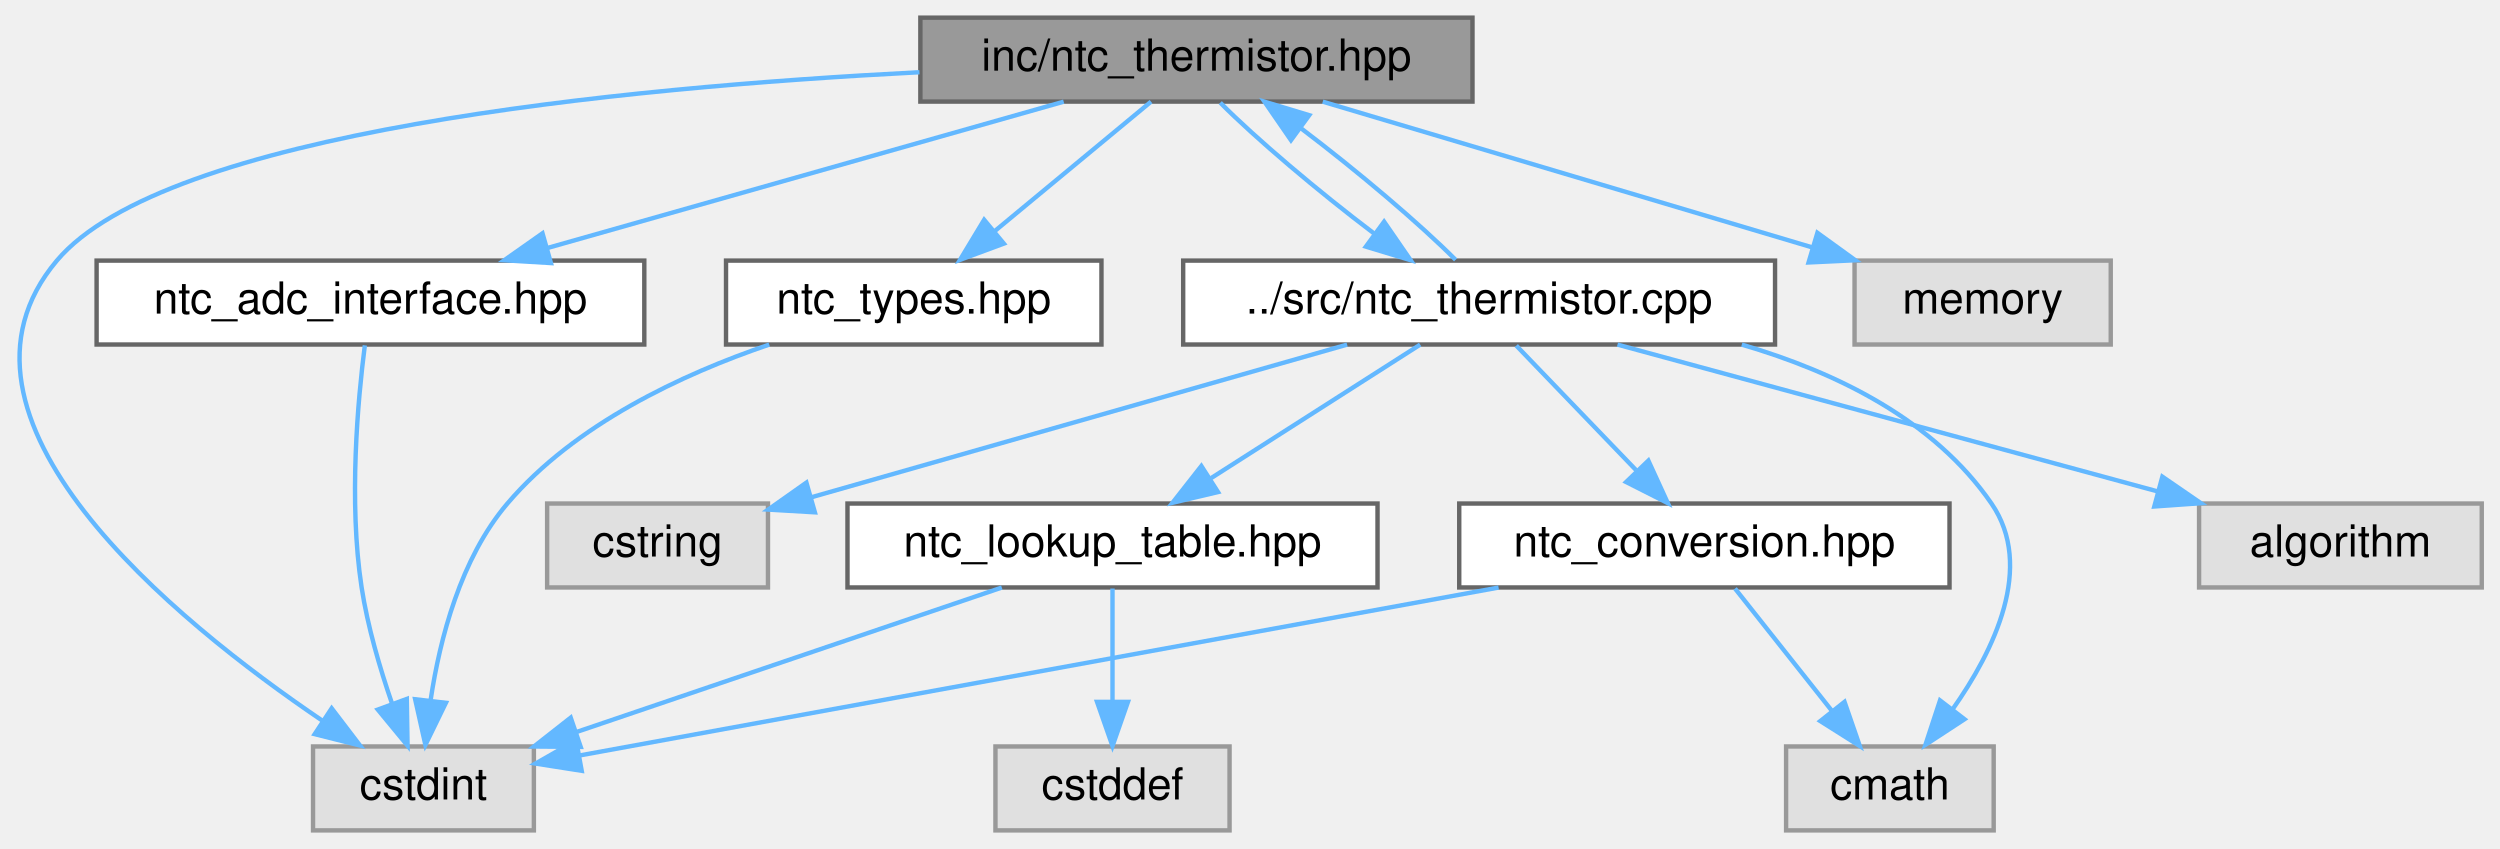
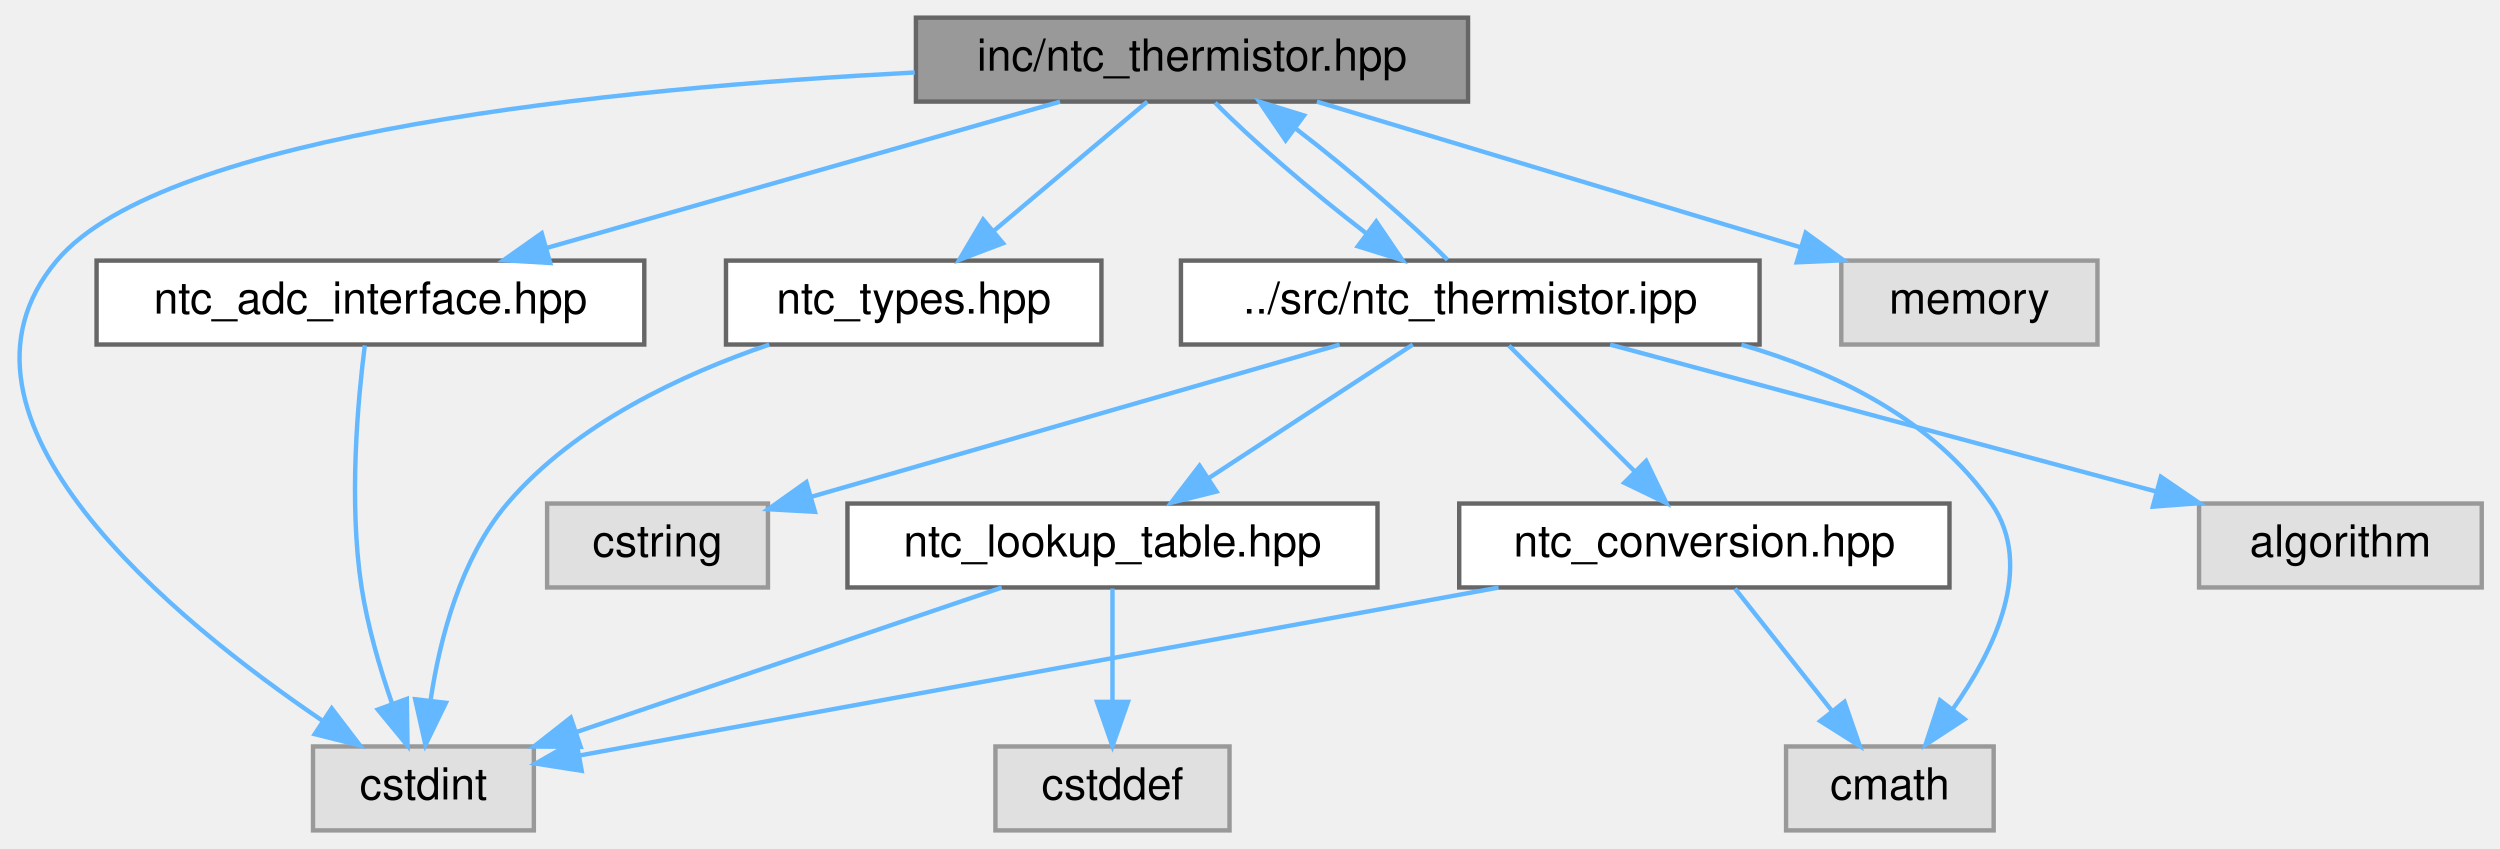
- <svg xmlns="http://www.w3.org/2000/svg" xmlns:xlink="http://www.w3.org/1999/xlink" width="566pt" height="192pt" viewBox="0.00 0.00 565.74 192.00">
+ <svg xmlns="http://www.w3.org/2000/svg" xmlns:xlink="http://www.w3.org/1999/xlink" width="566pt" height="192pt" viewBox="0.00 0.00 565.73 192.00">
  <g id="graph0" class="graph" transform="scale(1 1) rotate(0) translate(4 188)">
    <g id="Node000001" class="node">
      <g id="a_Node000001">
        <a xlink:title="Hardware-agnostic NTC thermistor driver for temperature measurement.">
-           <polygon fill="#999999" stroke="#666666" points="329.24,-184 204.24,-184 204.24,-165 329.24,-165 329.24,-184" />
-           <text text-anchor="middle" x="266.74" y="-172" font-family="Helvetica,sans-Serif" font-size="10.00">inc/ntc_thermistor.hpp</text>
+           <polygon fill="#999999" stroke="#666666" points="328.23,-184 203.23,-184 203.23,-165 328.23,-165 328.23,-184" />
+           <text text-anchor="middle" x="265.73" y="-172" font-family="Helvetica,sans-Serif" font-size="10.00">inc/ntc_thermistor.hpp</text>
        </a>
      </g>
    </g>
    <g id="Node000002" class="node">
      <g id="a_Node000002">
        <a xlink:title=" ">
-           <polygon fill="#e0e0e0" stroke="#999999" points="116.74,-19 66.74,-19 66.74,0 116.74,0 116.74,-19" />
-           <text text-anchor="middle" x="91.74" y="-7" font-family="Helvetica,sans-Serif" font-size="10.00">cstdint</text>
+           <polygon fill="#e0e0e0" stroke="#999999" points="116.73,-19 66.73,-19 66.73,0 116.73,0 116.73,-19" />
+           <text text-anchor="middle" x="91.73" y="-7" font-family="Helvetica,sans-Serif" font-size="10.00">cstdint</text>
        </a>
      </g>
    </g>
    <g id="edge1_Node000001_Node000002" class="edge">
      <g id="a_edge1_Node000001_Node000002">
        <a xlink:title=" ">
-           <path fill="none" stroke="#63b8ff" d="M204.04,-171.65C135.84,-168.15 33.23,-158.07 8.74,-129 -21.12,-93.55 35.18,-47.64 68.95,-24.77" />
-           <polygon fill="#63b8ff" stroke="#63b8ff" points="70.96,-27.64 77.39,-19.21 67.11,-21.79 70.96,-27.64" />
+           <path fill="none" stroke="#63b8ff" d="M202.97,-171.59C135.03,-168.05 33.08,-157.93 8.73,-129 -21.11,-93.54 35.18,-47.64 68.95,-24.77" />
+           <polygon fill="#63b8ff" stroke="#63b8ff" points="70.96,-27.63 77.39,-19.21 67.11,-21.79 70.96,-27.63" />
        </a>
      </g>
    </g>
    <g id="Node000003" class="node">
      <g id="a_Node000003">
        <a xlink:title=" ">
-           <polygon fill="#e0e0e0" stroke="#999999" points="473.74,-129 415.74,-129 415.74,-110 473.74,-110 473.74,-129" />
-           <text text-anchor="middle" x="444.74" y="-117" font-family="Helvetica,sans-Serif" font-size="10.00">memory</text>
+           <polygon fill="#e0e0e0" stroke="#999999" points="470.73,-129 412.73,-129 412.73,-110 470.73,-110 470.73,-129" />
+           <text text-anchor="middle" x="441.73" y="-117" font-family="Helvetica,sans-Serif" font-size="10.00">memory</text>
        </a>
      </g>
    </g>
    <g id="edge2_Node000001_Node000003" class="edge">
      <g id="a_edge2_Node000001_Node000003">
        <a xlink:title=" ">
-           <path fill="none" stroke="#63b8ff" d="M295.34,-164.98C325.35,-156.05 372.72,-141.94 406.06,-132.02" />
-           <polygon fill="#63b8ff" stroke="#63b8ff" points="407.33,-135.29 415.92,-129.08 405.33,-128.58 407.33,-135.29" />
+           <path fill="none" stroke="#63b8ff" d="M294.01,-164.98C323.69,-156.05 370.52,-141.94 403.49,-132.02" />
+           <polygon fill="#63b8ff" stroke="#63b8ff" points="404.67,-135.32 413.24,-129.08 402.65,-128.61 404.67,-135.32" />
        </a>
      </g>
    </g>
    <g id="Node000004" class="node">
      <g id="a_Node000004">
        <a xlink:href="ntc__adc__interface_8hpp.html" target="_top" xlink:title="CRTP-based template interface for ADC used by NTC thermistor driver.">
-           <polygon fill="white" stroke="#666666" points="141.74,-129 17.74,-129 17.74,-110 141.74,-110 141.74,-129" />
-           <text text-anchor="middle" x="79.74" y="-117" font-family="Helvetica,sans-Serif" font-size="10.00">ntc_adc_interface.hpp</text>
+           <polygon fill="white" stroke="#666666" points="141.73,-129 17.73,-129 17.73,-110 141.73,-110 141.73,-129" />
+           <text text-anchor="middle" x="79.73" y="-117" font-family="Helvetica,sans-Serif" font-size="10.00">ntc_adc_interface.hpp</text>
        </a>
      </g>
    </g>
    <g id="edge3_Node000001_Node000004" class="edge">
      <g id="a_edge3_Node000001_Node000004">
        <a xlink:title=" ">
-           <path fill="none" stroke="#63b8ff" d="M236.69,-164.98C205.03,-156.01 154.97,-141.82 119.93,-131.89" />
-           <polygon fill="#63b8ff" stroke="#63b8ff" points="120.6,-128.44 110.02,-129.08 118.69,-135.18 120.6,-128.44" />
+           <path fill="none" stroke="#63b8ff" d="M235.85,-164.98C204.35,-156.01 154.57,-141.82 119.71,-131.89" />
+           <polygon fill="#63b8ff" stroke="#63b8ff" points="120.43,-128.46 109.85,-129.08 118.51,-135.19 120.43,-128.46" />
        </a>
      </g>
    </g>
    <g id="Node000005" class="node">
      <g id="a_Node000005">
        <a xlink:href="ntc__types_8hpp.html" target="_top" xlink:title="Type definitions for NTC thermistor driver.">
-           <polygon fill="white" stroke="#666666" points="245.24,-129 160.24,-129 160.24,-110 245.24,-110 245.24,-129" />
-           <text text-anchor="middle" x="202.74" y="-117" font-family="Helvetica,sans-Serif" font-size="10.00">ntc_types.hpp</text>
+           <polygon fill="white" stroke="#666666" points="245.23,-129 160.23,-129 160.23,-110 245.23,-110 245.23,-129" />
+           <text text-anchor="middle" x="202.73" y="-117" font-family="Helvetica,sans-Serif" font-size="10.00">ntc_types.hpp</text>
        </a>
      </g>
    </g>
    <g id="edge5_Node000001_Node000005" class="edge">
      <g id="a_edge5_Node000001_Node000005">
        <a xlink:title=" ">
-           <path fill="none" stroke="#63b8ff" d="M256.46,-164.98C246.9,-157.07 232.46,-145.11 220.96,-135.58" />
-           <polygon fill="#63b8ff" stroke="#63b8ff" points="223.14,-132.85 213.21,-129.17 218.68,-138.24 223.14,-132.85" />
+           <path fill="none" stroke="#63b8ff" d="M255.61,-164.98C246.3,-157.15 232.27,-145.34 221,-135.86" />
+           <polygon fill="#63b8ff" stroke="#63b8ff" points="222.95,-132.93 213.04,-129.17 218.44,-138.29 222.95,-132.93" />
        </a>
      </g>
    </g>
    <g id="Node000006" class="node">
      <g id="a_Node000006">
-         <a xlink:href="ntc__thermistor_8cpp.html" target="_top" xlink:title="Hardware-agnostic NTC thermistor driver implementation.">
-           <polygon fill="white" stroke="#666666" points="397.74,-129 263.74,-129 263.74,-110 397.74,-110 397.74,-129" />
-           <text text-anchor="middle" x="330.74" y="-117" font-family="Helvetica,sans-Serif" font-size="10.00">../src/ntc_thermistor.cpp</text>
+         <a xlink:href="ntc__thermistor_8ipp.html" target="_top" xlink:title="Hardware-agnostic NTC thermistor driver implementation.">
+           <polygon fill="white" stroke="#666666" points="394.23,-129 263.23,-129 263.23,-110 394.23,-110 394.23,-129" />
+           <text text-anchor="middle" x="328.73" y="-117" font-family="Helvetica,sans-Serif" font-size="10.00">../src/ntc_thermistor.ipp</text>
        </a>
      </g>
    </g>
    <g id="edge7_Node000001_Node000006" class="edge">
      <g id="a_edge7_Node000001_Node000006">
        <a xlink:title=" ">
-           <path fill="none" stroke="#63b8ff" d="M272.14,-164.75C280.11,-156.72 294.34,-144.67 306.9,-135.18" />
-           <polygon fill="#63b8ff" stroke="#63b8ff" points="309.23,-137.81 315.24,-129.09 305.1,-132.16 309.23,-137.81" />
+           <path fill="none" stroke="#63b8ff" d="M270.97,-164.75C278.79,-156.72 292.79,-144.67 305.18,-135.18" />
+           <polygon fill="#63b8ff" stroke="#63b8ff" points="307.44,-137.85 313.39,-129.09 303.27,-132.23 307.44,-137.85" />
        </a>
      </g>
    </g>
    <g id="edge4_Node000004_Node000002" class="edge">
      <g id="a_edge4_Node000004_Node000002">
        <a xlink:title=" ">
-           <path fill="none" stroke="#63b8ff" d="M78.47,-109.81C76.89,-97.52 74.76,-74.41 77.74,-55 79.09,-46.19 81.87,-36.74 84.59,-28.82" />
-           <polygon fill="#63b8ff" stroke="#63b8ff" points="87.97,-29.77 88.14,-19.18 81.4,-27.35 87.97,-29.77" />
+           <path fill="none" stroke="#63b8ff" d="M78.46,-109.81C76.89,-97.52 74.75,-74.41 77.73,-55 79.09,-46.19 81.86,-36.74 84.59,-28.82" />
+           <polygon fill="#63b8ff" stroke="#63b8ff" points="87.97,-29.77 88.13,-19.18 81.4,-27.35 87.97,-29.77" />
        </a>
      </g>
    </g>
    <g id="edge6_Node000005_Node000002" class="edge">
      <g id="a_edge6_Node000005_Node000002">
        <a xlink:title=" ">
-           <path fill="none" stroke="#63b8ff" d="M170.03,-109.99C150.28,-103.27 126.04,-91.96 110.74,-74 100.13,-61.54 95.45,-43.34 93.38,-29.61" />
-           <polygon fill="#63b8ff" stroke="#63b8ff" points="96.82,-28.88 92.18,-19.35 89.86,-29.69 96.82,-28.88" />
+           <path fill="none" stroke="#63b8ff" d="M170.03,-109.99C150.27,-103.27 126.04,-91.96 110.73,-74 100.13,-61.54 95.44,-43.34 93.37,-29.61" />
+           <polygon fill="#63b8ff" stroke="#63b8ff" points="96.81,-28.88 92.18,-19.35 89.86,-29.69 96.81,-28.88" />
        </a>
      </g>
    </g>
    <g id="edge14_Node000006_Node000001" class="edge">
      <g id="a_edge14_Node000006_Node000001">
        <a xlink:title=" ">
-           <path fill="none" stroke="#63b8ff" d="M325.42,-129.17C317.45,-137.21 303.13,-149.34 290.51,-158.88" />
-           <polygon fill="#63b8ff" stroke="#63b8ff" points="288.15,-156.26 282.14,-164.98 292.28,-161.92 288.15,-156.26" />
+           <path fill="none" stroke="#63b8ff" d="M323.58,-129.17C315.76,-137.21 301.67,-149.34 289.22,-158.88" />
+           <polygon fill="#63b8ff" stroke="#63b8ff" points="286.93,-156.22 280.97,-164.98 291.09,-161.85 286.93,-156.22" />
        </a>
      </g>
    </g>
    <g id="Node000007" class="node">
      <g id="a_Node000007">
-         <a xlink:href="ntc__conversion_8hpp.html" target="_top" xlink:title="Mathematical conversion functions for NTC thermistor temperature calculation.">
-           <polygon fill="white" stroke="#666666" points="437.24,-74 326.24,-74 326.24,-55 437.24,-55 437.24,-74" />
-           <text text-anchor="middle" x="381.74" y="-62" font-family="Helvetica,sans-Serif" font-size="10.00">ntc_conversion.hpp</text>
+         <a xlink:href="ntc__conversion_8hpp.html" target="_top" xlink:title="Mathematical conversion functions for NTC thermistor temperature.">
+           <polygon fill="white" stroke="#666666" points="437.23,-74 326.23,-74 326.23,-55 437.23,-55 437.23,-74" />
+           <text text-anchor="middle" x="381.73" y="-62" font-family="Helvetica,sans-Serif" font-size="10.00">ntc_conversion.hpp</text>
        </a>
      </g>
    </g>
    <g id="edge8_Node000006_Node000007" class="edge">
      <g id="a_edge8_Node000006_Node000007">
        <a xlink:title=" ">
-           <path fill="none" stroke="#63b8ff" d="M339.16,-109.75C346.51,-102.11 357.37,-90.82 366.28,-81.56" />
-           <polygon fill="#63b8ff" stroke="#63b8ff" points="369.06,-83.72 373.47,-74.09 364.02,-78.87 369.06,-83.72" />
+           <path fill="none" stroke="#63b8ff" d="M337.49,-109.75C345.2,-102.03 356.64,-90.6 365.95,-81.28" />
+           <polygon fill="#63b8ff" stroke="#63b8ff" points="368.55,-83.64 373.15,-74.09 363.6,-78.69 368.55,-83.64" />
        </a>
      </g>
    </g>
    <g id="Node000008" class="node">
      <g id="a_Node000008">
        <a xlink:title=" ">
-           <polygon fill="#e0e0e0" stroke="#999999" points="447.24,-19 400.24,-19 400.24,0 447.24,0 447.24,-19" />
-           <text text-anchor="middle" x="423.74" y="-7" font-family="Helvetica,sans-Serif" font-size="10.00">cmath</text>
+           <polygon fill="#e0e0e0" stroke="#999999" points="447.23,-19 400.23,-19 400.23,0 447.23,0 447.23,-19" />
+           <text text-anchor="middle" x="423.73" y="-7" font-family="Helvetica,sans-Serif" font-size="10.00">cmath</text>
        </a>
      </g>
    </g>
    <g id="edge16_Node000006_Node000008" class="edge">
      <g id="a_edge16_Node000006_Node000008">
        <a xlink:title=" ">
-           <path fill="none" stroke="#63b8ff" d="M390.21,-109.98C411.67,-103.71 433.79,-92.84 446.74,-74 456.55,-59.73 447.39,-40.8 437.88,-27.33" />
-           <polygon fill="#63b8ff" stroke="#63b8ff" points="440.64,-25.17 431.78,-19.37 435.09,-29.43 440.64,-25.17" />
+           <path fill="none" stroke="#63b8ff" d="M390.13,-109.96C411.67,-103.69 433.72,-92.82 446.73,-74 456.58,-59.76 447.42,-40.82 437.9,-27.34" />
+           <polygon fill="#63b8ff" stroke="#63b8ff" points="440.65,-25.18 431.79,-19.38 435.1,-29.44 440.65,-25.18" />
        </a>
      </g>
    </g>
    <g id="Node000009" class="node">
      <g id="a_Node000009">
        <a xlink:href="ntc__lookup__table_8hpp.html" target="_top" xlink:title="Lookup table implementation for NTC thermistor temperature conversion.">
-           <polygon fill="white" stroke="#666666" points="307.74,-74 187.74,-74 187.74,-55 307.74,-55 307.74,-74" />
-           <text text-anchor="middle" x="247.74" y="-62" font-family="Helvetica,sans-Serif" font-size="10.00">ntc_lookup_table.hpp</text>
+           <polygon fill="white" stroke="#666666" points="307.73,-74 187.73,-74 187.73,-55 307.73,-55 307.73,-74" />
+           <text text-anchor="middle" x="247.73" y="-62" font-family="Helvetica,sans-Serif" font-size="10.00">ntc_lookup_table.hpp</text>
        </a>
      </g>
    </g>
    <g id="edge11_Node000006_Node000009" class="edge">
      <g id="a_edge11_Node000006_Node000009">
        <a xlink:title=" ">
-           <path fill="none" stroke="#63b8ff" d="M317.4,-109.98C304.65,-101.84 285.19,-89.41 270.07,-79.76" />
-           <polygon fill="#63b8ff" stroke="#63b8ff" points="271.63,-76.6 261.32,-74.17 267.86,-82.5 271.63,-76.6" />
+           <path fill="none" stroke="#63b8ff" d="M315.72,-109.98C303.28,-101.84 284.28,-89.41 269.53,-79.76" />
+           <polygon fill="#63b8ff" stroke="#63b8ff" points="271.27,-76.72 260.99,-74.17 267.44,-82.57 271.27,-76.72" />
        </a>
      </g>
    </g>
    <g id="Node000011" class="node">
      <g id="a_Node000011">
        <a xlink:title=" ">
-           <polygon fill="#e0e0e0" stroke="#999999" points="557.74,-74 493.74,-74 493.74,-55 557.74,-55 557.74,-74" />
-           <text text-anchor="middle" x="525.74" y="-62" font-family="Helvetica,sans-Serif" font-size="10.00">algorithm</text>
+           <polygon fill="#e0e0e0" stroke="#999999" points="557.73,-74 493.73,-74 493.73,-55 557.73,-55 557.73,-74" />
+           <text text-anchor="middle" x="525.73" y="-62" font-family="Helvetica,sans-Serif" font-size="10.00">algorithm</text>
        </a>
      </g>
    </g>
    <g id="edge15_Node000006_Node000011" class="edge">
      <g id="a_edge15_Node000006_Node000011">
        <a xlink:title=" ">
-           <path fill="none" stroke="#63b8ff" d="M362.07,-109.98C395.23,-100.97 447.74,-86.7 484.3,-76.76" />
-           <polygon fill="#63b8ff" stroke="#63b8ff" points="485.43,-80.08 494.16,-74.08 483.6,-73.33 485.43,-80.08" />
+           <path fill="none" stroke="#63b8ff" d="M360.39,-109.98C393.89,-100.97 446.93,-86.7 483.87,-76.76" />
+           <polygon fill="#63b8ff" stroke="#63b8ff" points="485.09,-80.06 493.83,-74.08 483.27,-73.3 485.09,-80.06" />
        </a>
      </g>
    </g>
    <g id="Node000012" class="node">
      <g id="a_Node000012">
        <a xlink:title=" ">
-           <polygon fill="#e0e0e0" stroke="#999999" points="169.74,-74 119.74,-74 119.74,-55 169.74,-55 169.74,-74" />
-           <text text-anchor="middle" x="144.74" y="-62" font-family="Helvetica,sans-Serif" font-size="10.00">cstring</text>
+           <polygon fill="#e0e0e0" stroke="#999999" points="169.73,-74 119.73,-74 119.73,-55 169.73,-55 169.73,-74" />
+           <text text-anchor="middle" x="144.73" y="-62" font-family="Helvetica,sans-Serif" font-size="10.00">cstring</text>
        </a>
      </g>
    </g>
    <g id="edge17_Node000006_Node000012" class="edge">
      <g id="a_edge17_Node000006_Node000012">
        <a xlink:title=" ">
-           <path fill="none" stroke="#63b8ff" d="M300.86,-109.98C267.77,-100.56 214.5,-85.38 179.56,-75.42" />
-           <polygon fill="#63b8ff" stroke="#63b8ff" points="180.36,-72.01 169.78,-72.63 178.44,-78.74 180.36,-72.01" />
+           <path fill="none" stroke="#63b8ff" d="M299.17,-109.98C266.53,-100.58 214.04,-85.46 179.47,-75.51" />
+           <polygon fill="#63b8ff" stroke="#63b8ff" points="180.37,-72.12 169.79,-72.72 178.43,-78.85 180.37,-72.12" />
        </a>
      </g>
    </g>
    <g id="edge10_Node000007_Node000002" class="edge">
      <g id="a_edge10_Node000007_Node000002">
        <a xlink:title=" ">
-           <path fill="none" stroke="#63b8ff" d="M335.15,-54.98C277.18,-44.39 179.48,-26.53 127.23,-16.99" />
-           <polygon fill="#63b8ff" stroke="#63b8ff" points="127.57,-13.49 117.1,-15.13 126.31,-20.38 127.57,-13.49" />
+           <path fill="none" stroke="#63b8ff" d="M335.14,-54.98C277.17,-44.39 179.47,-26.53 127.22,-16.99" />
+           <polygon fill="#63b8ff" stroke="#63b8ff" points="127.56,-13.49 117.1,-15.13 126.3,-20.38 127.56,-13.49" />
        </a>
      </g>
    </g>
    <g id="edge9_Node000007_Node000008" class="edge">
      <g id="a_edge9_Node000007_Node000008">
        <a xlink:title=" ">
-           <path fill="none" stroke="#63b8ff" d="M388.68,-54.75C394.61,-47.26 403.31,-36.28 410.56,-27.13" />
-           <polygon fill="#63b8ff" stroke="#63b8ff" points="413.47,-29.1 416.93,-19.09 407.98,-24.75 413.47,-29.1" />
+           <path fill="none" stroke="#63b8ff" d="M388.67,-54.75C394.6,-47.26 403.31,-36.28 410.56,-27.13" />
+           <polygon fill="#63b8ff" stroke="#63b8ff" points="413.46,-29.1 416.93,-19.09 407.97,-24.75 413.46,-29.1" />
        </a>
      </g>
    </g>
    <g id="edge13_Node000009_Node000002" class="edge">
      <g id="a_edge13_Node000009_Node000002">
        <a xlink:title=" ">
-           <path fill="none" stroke="#63b8ff" d="M222.68,-54.98C196.63,-46.14 155.69,-32.23 126.52,-22.32" />
-           <polygon fill="#63b8ff" stroke="#63b8ff" points="127.34,-18.9 116.74,-18.99 125.08,-25.53 127.34,-18.9" />
+           <path fill="none" stroke="#63b8ff" d="M222.67,-54.98C196.63,-46.14 155.68,-32.23 126.52,-22.32" />
+           <polygon fill="#63b8ff" stroke="#63b8ff" points="127.33,-18.9 116.74,-18.99 125.08,-25.53 127.33,-18.9" />
        </a>
      </g>
    </g>
    <g id="Node000010" class="node">
      <g id="a_Node000010">
        <a xlink:title=" ">
-           <polygon fill="#e0e0e0" stroke="#999999" points="274.24,-19 221.24,-19 221.24,0 274.24,0 274.24,-19" />
-           <text text-anchor="middle" x="247.74" y="-7" font-family="Helvetica,sans-Serif" font-size="10.00">cstddef</text>
+           <polygon fill="#e0e0e0" stroke="#999999" points="274.23,-19 221.23,-19 221.23,0 274.23,0 274.23,-19" />
+           <text text-anchor="middle" x="247.73" y="-7" font-family="Helvetica,sans-Serif" font-size="10.00">cstddef</text>
        </a>
      </g>
    </g>
    <g id="edge12_Node000009_Node000010" class="edge">
      <g id="a_edge12_Node000009_Node000010">
        <a xlink:title=" ">
-           <path fill="none" stroke="#63b8ff" d="M247.74,-54.75C247.74,-47.8 247.74,-37.85 247.74,-29.13" />
-           <polygon fill="#63b8ff" stroke="#63b8ff" points="251.24,-29.09 247.74,-19.09 244.24,-29.09 251.24,-29.09" />
+           <path fill="none" stroke="#63b8ff" d="M247.73,-54.75C247.73,-47.8 247.73,-37.85 247.73,-29.13" />
+           <polygon fill="#63b8ff" stroke="#63b8ff" points="251.23,-29.09 247.73,-19.09 244.23,-29.09 251.23,-29.09" />
        </a>
      </g>
    </g>
  </g>
</svg>
